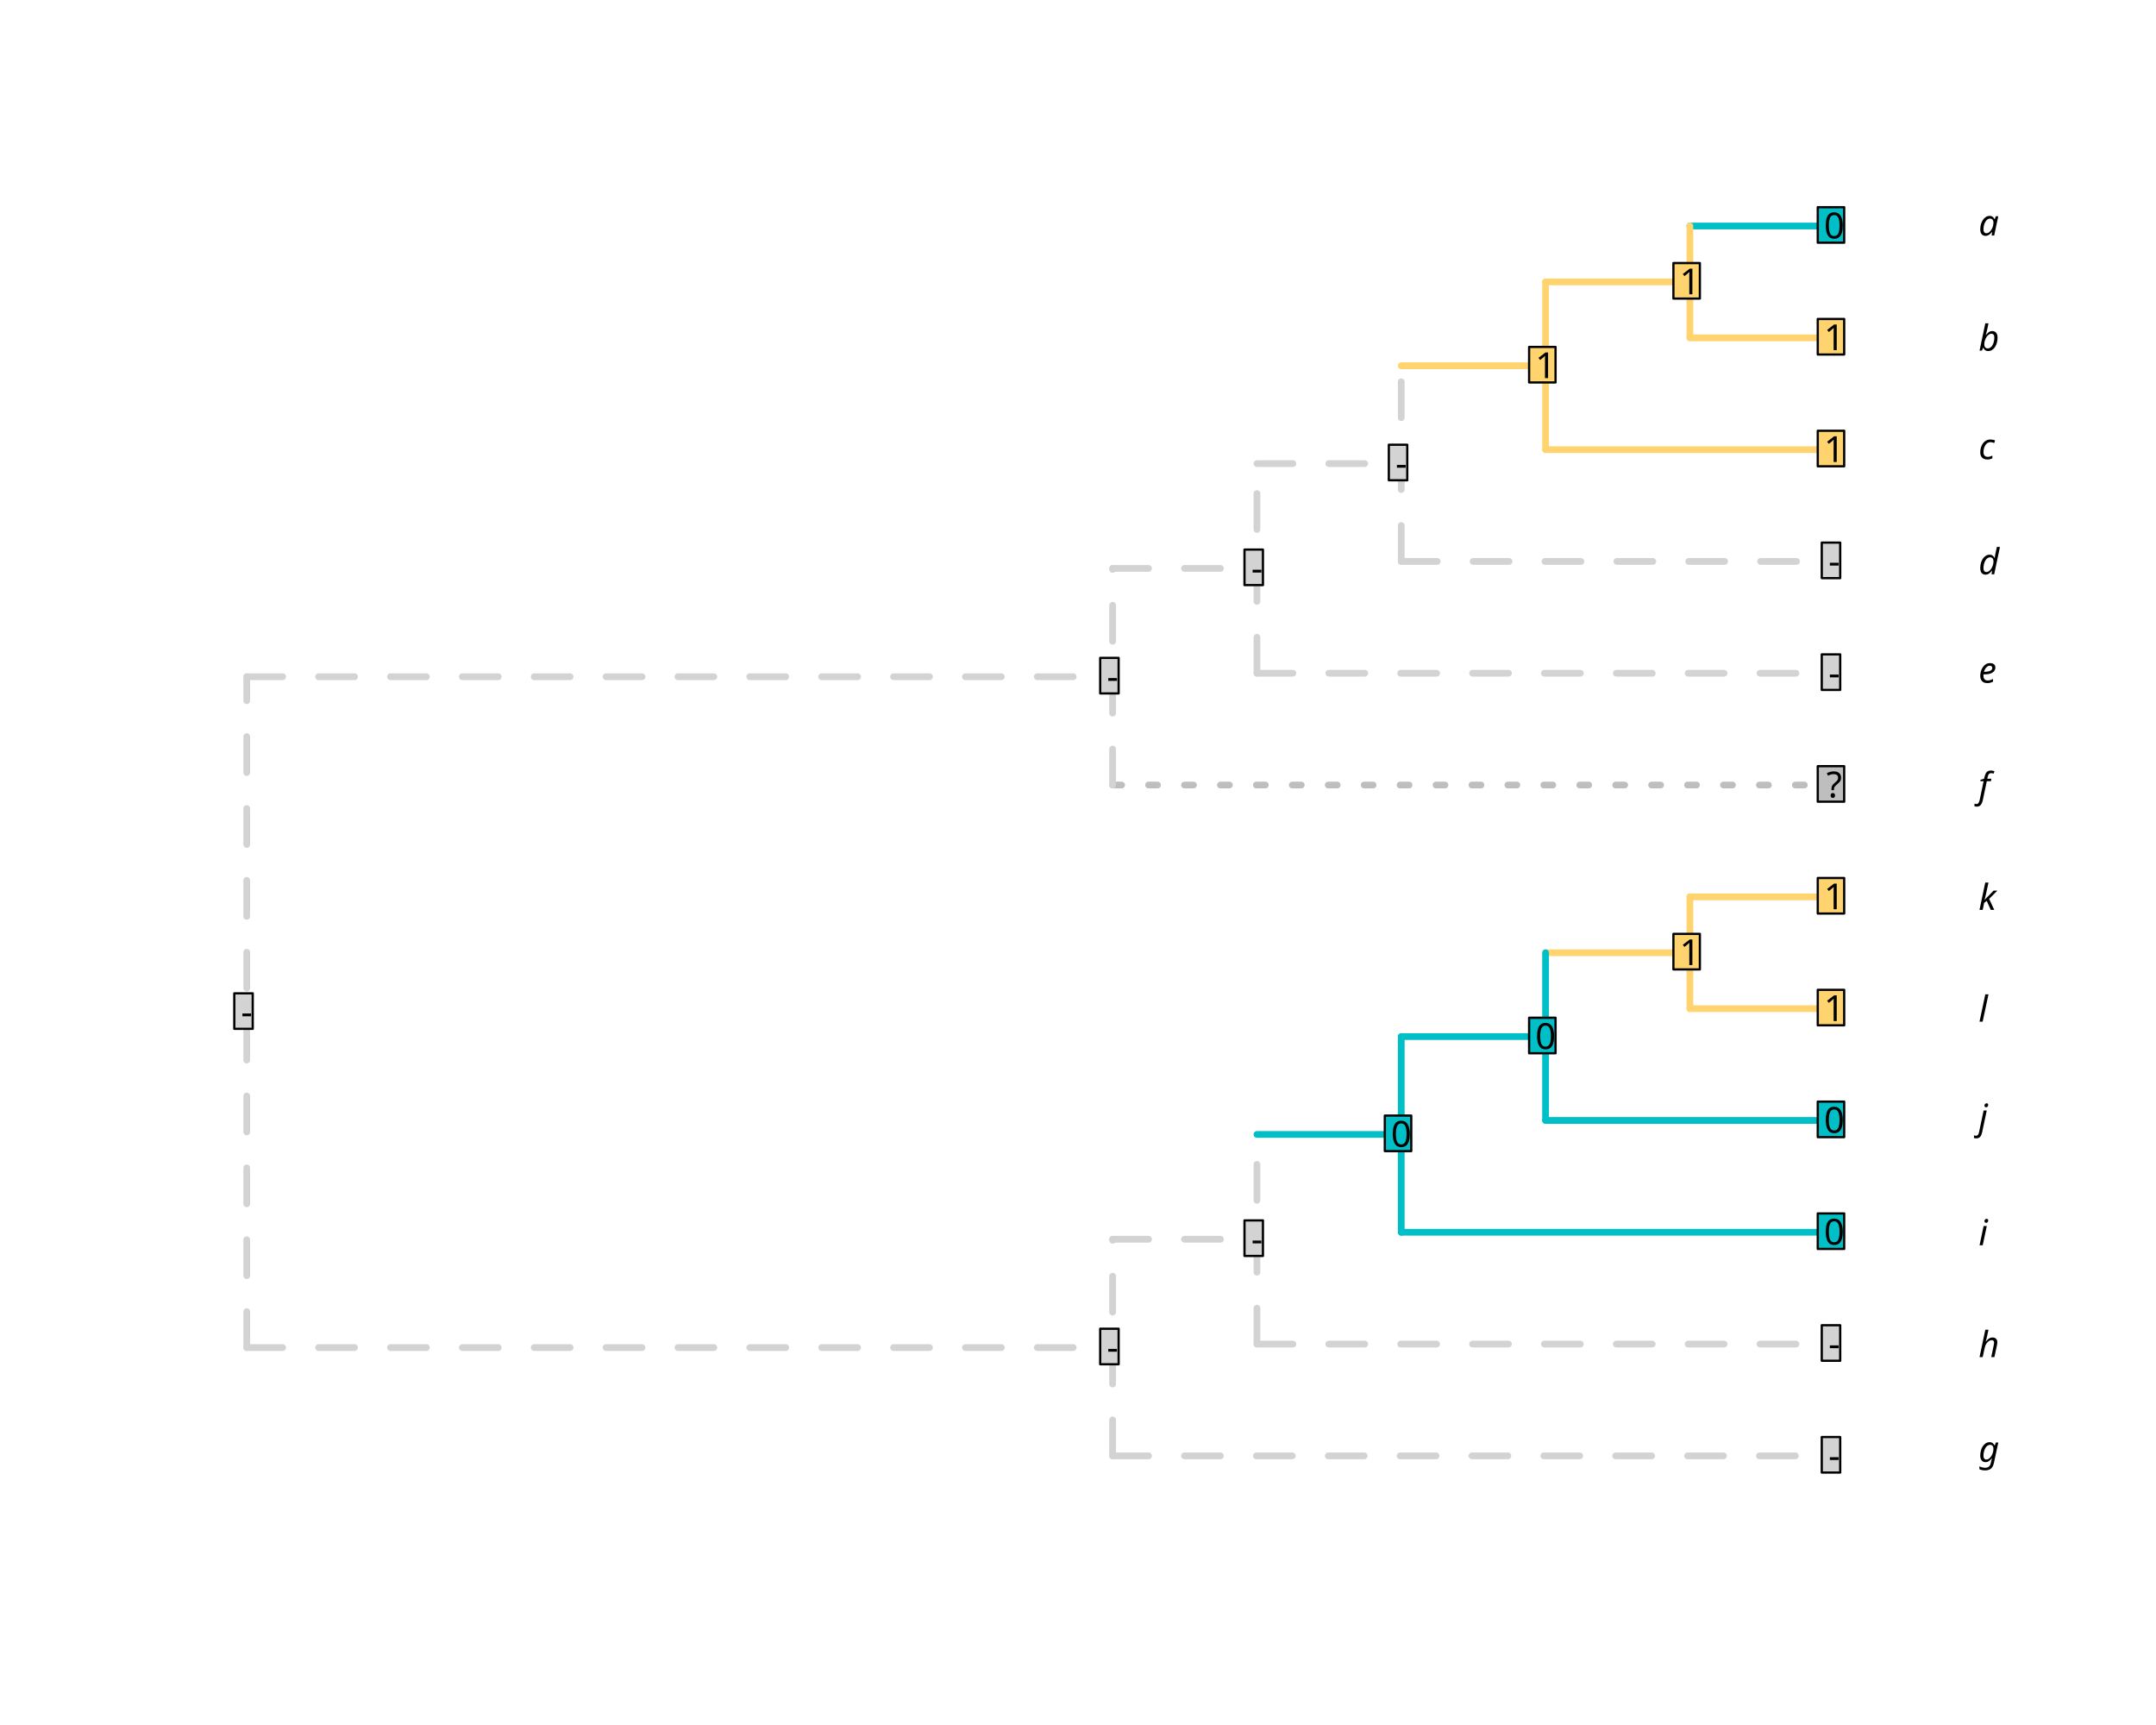
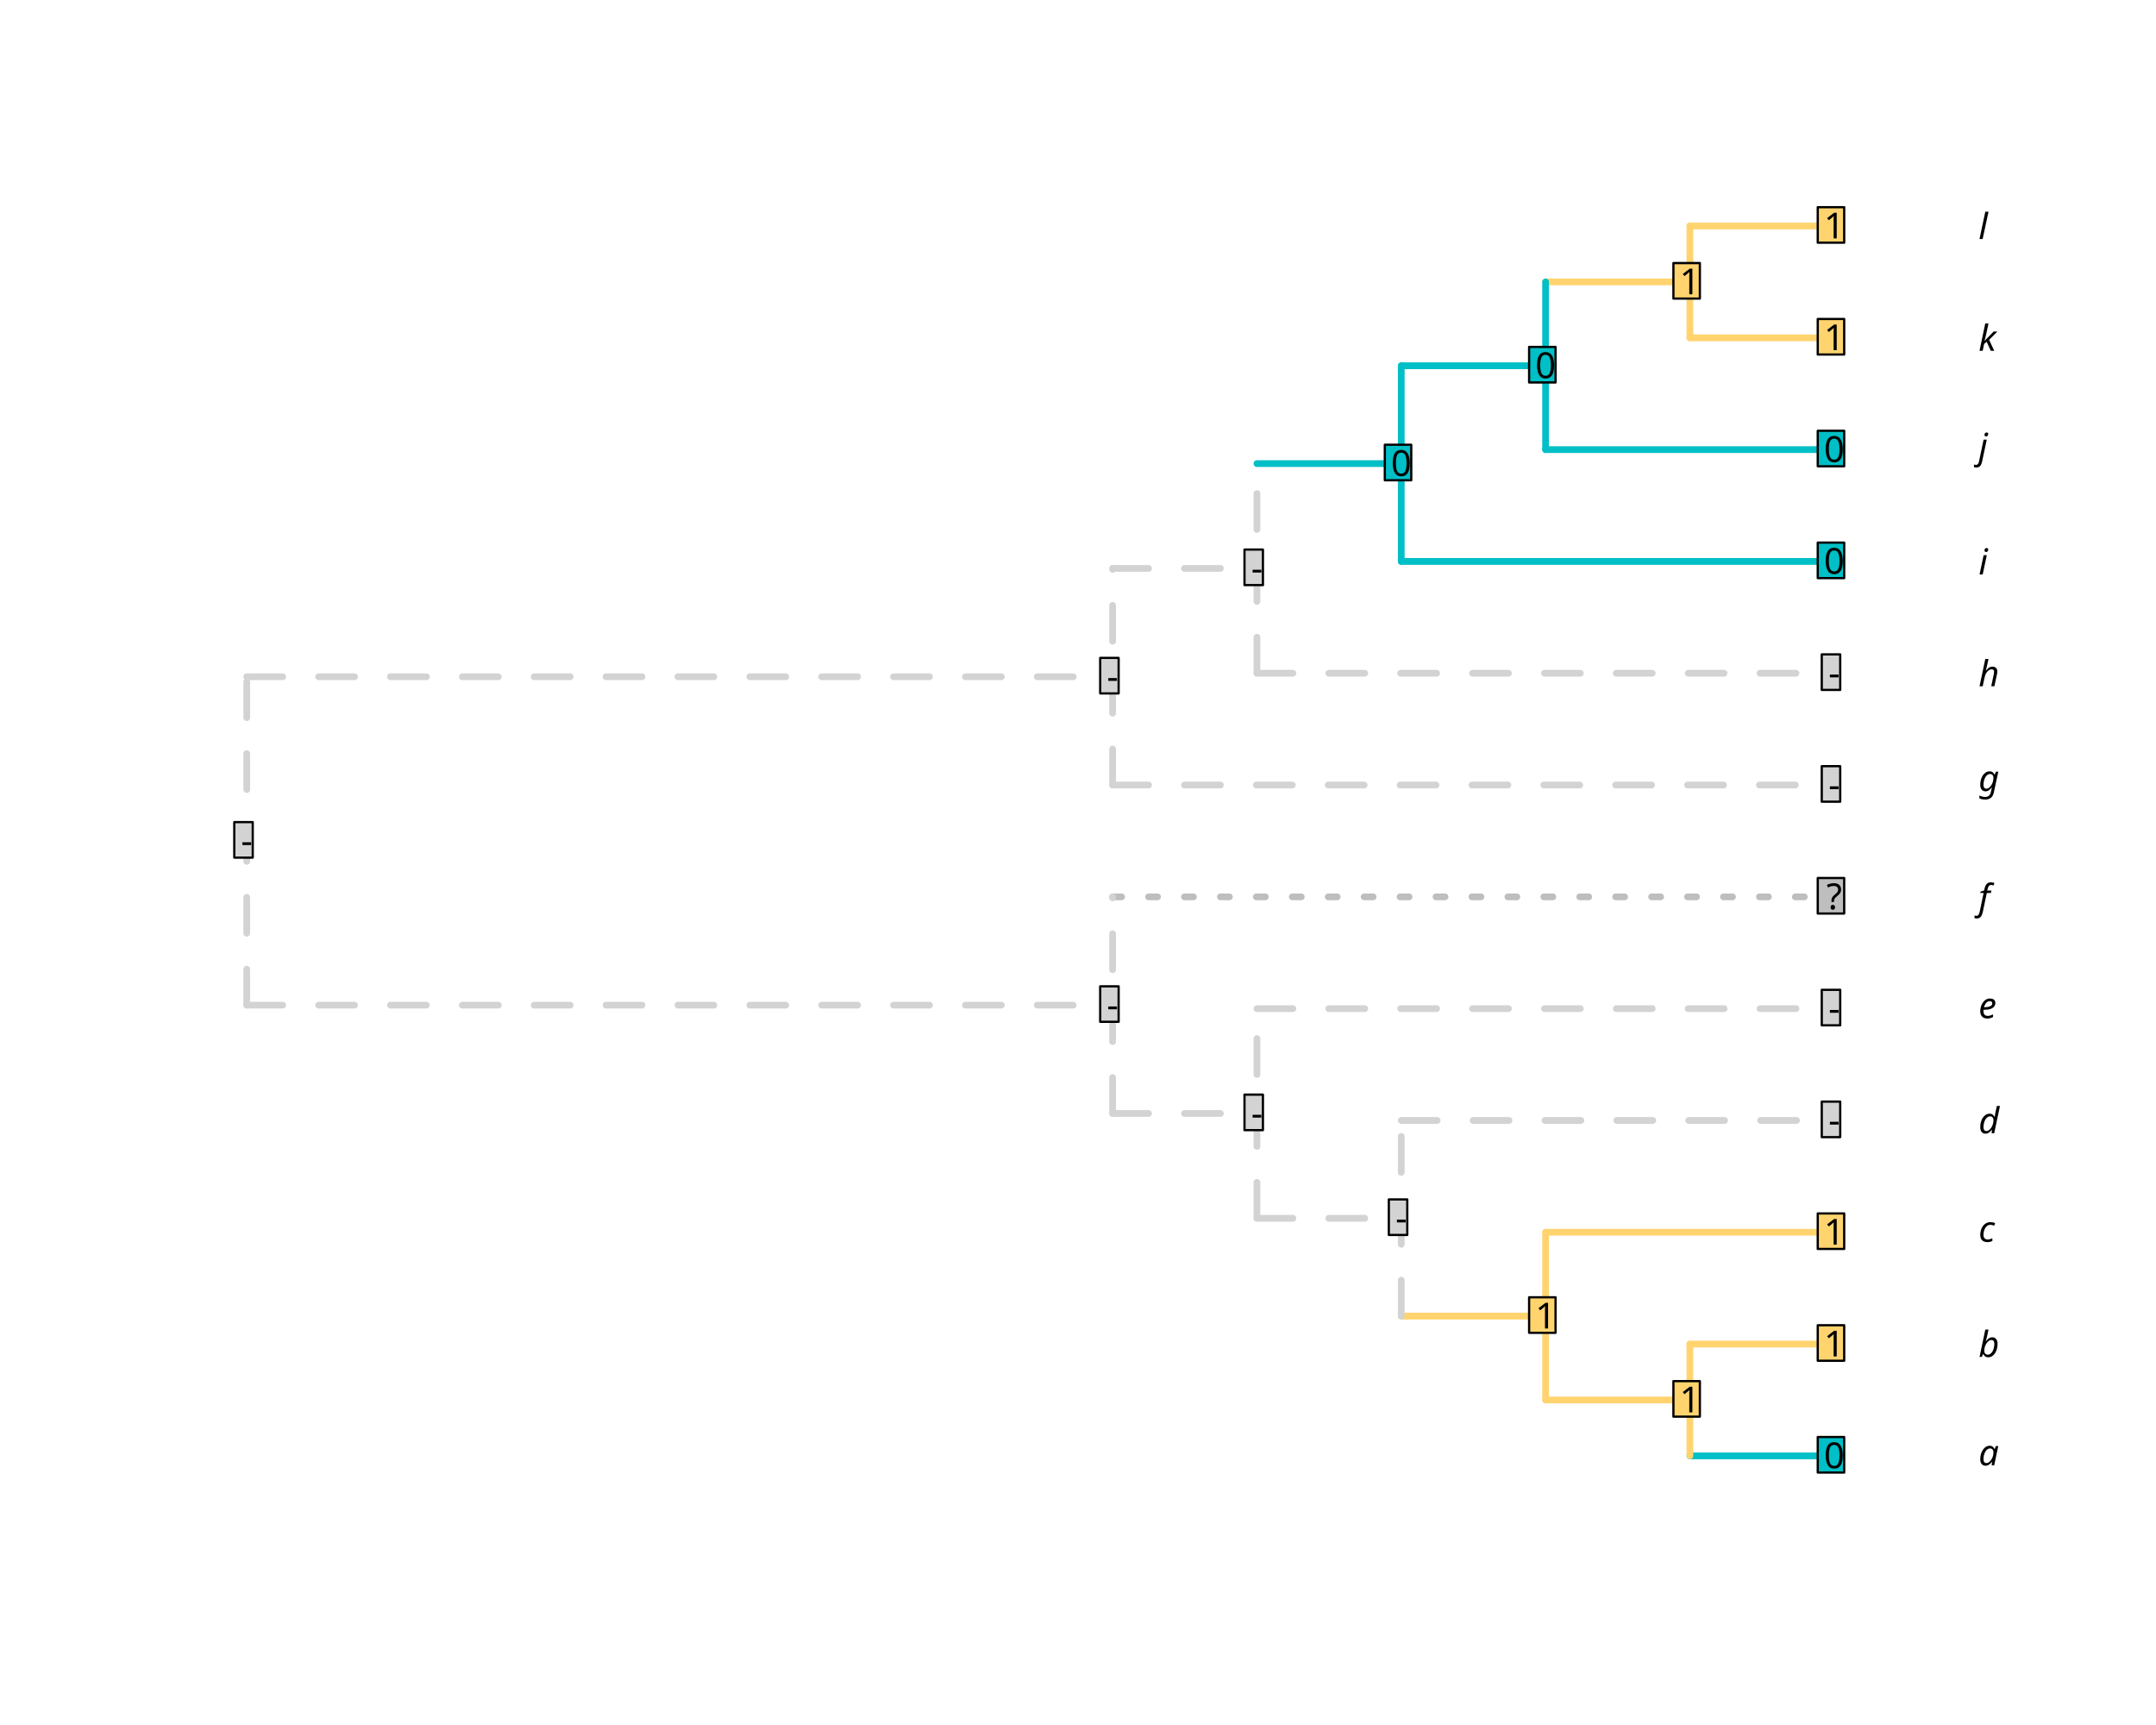
<svg xmlns="http://www.w3.org/2000/svg" class="svglite" data-engine-version="2.0" width="720.00pt" height="576.00pt" viewBox="0 0 720.00 576.00">
  <defs>
    <style type="text/css">
    .svglite line, .svglite polyline, .svglite polygon, .svglite path, .svglite rect, .svglite circle {
      fill: none;
      stroke: #000000;
      stroke-linecap: round;
      stroke-linejoin: round;
      stroke-miterlimit: 10.00;
    }
  </style>
  </defs>
  <rect width="100%" height="100%" style="stroke: none; fill: #FFFFFF;" />
  <defs>
    <clipPath id="cpMC4wMHw3MjAuMDB8MC4wMHw1NzYuMDA=">
      <rect x="0.00" y="0.00" width="720.00" height="576.00" />
    </clipPath>
  </defs>
  <g clip-path="url(#cpMC4wMHw3MjAuMDB8MC4wMHw1NzYuMDA=)">
</g>
  <defs>
    <clipPath id="cpNTkuMDR8Njg5Ljc2fDU5LjA0fDUwMi41Ng==">
      <rect x="59.04" y="59.04" width="630.72" height="443.52" />
    </clipPath>
  </defs>
  <g clip-path="url(#cpNTkuMDR8Njg5Ljc2fDU5LjA0fDUwMi41Ng==)">
-     <line x1="82.40" y1="449.97" x2="371.56" y2="449.97" style="stroke-width: 2.25; stroke: #D3D3D3; stroke-dasharray: 12.00,12.00;" />
-     <line x1="371.56" y1="486.13" x2="612.54" y2="486.13" style="stroke-width: 2.25; stroke: #D3D3D3; stroke-dasharray: 12.00,12.00;" />
-     <line x1="371.56" y1="413.80" x2="419.76" y2="413.80" style="stroke-width: 2.25; stroke: #D3D3D3; stroke-dasharray: 12.00,12.00;" />
-     <line x1="419.76" y1="448.80" x2="612.54" y2="448.80" style="stroke-width: 2.25; stroke: #D3D3D3; stroke-dasharray: 12.00,12.00;" />
-     <line x1="419.76" y1="378.80" x2="467.95" y2="378.80" style="stroke-width: 2.25; stroke: #00BFC6;" />
-     <line x1="467.95" y1="411.47" x2="612.54" y2="411.47" style="stroke-width: 2.25; stroke: #00BFC6;" />
-     <line x1="467.95" y1="346.13" x2="516.15" y2="346.13" style="stroke-width: 2.25; stroke: #00BFC6;" />
-     <line x1="516.15" y1="374.13" x2="612.54" y2="374.13" style="stroke-width: 2.25; stroke: #00BFC6;" />
-     <line x1="516.15" y1="318.13" x2="564.34" y2="318.13" style="stroke-width: 2.25; stroke: #FFD46F;" />
-     <line x1="564.34" y1="336.80" x2="612.54" y2="336.80" style="stroke-width: 2.25; stroke: #FFD46F;" />
-     <line x1="564.34" y1="299.47" x2="612.54" y2="299.47" style="stroke-width: 2.25; stroke: #FFD46F;" />
+     <line x1="82.40" y1="335.63" x2="371.56" y2="335.63" style="stroke-width: 2.25; stroke: #D3D3D3; stroke-dasharray: 12.00,12.00;" />
+     <line x1="371.56" y1="371.80" x2="419.76" y2="371.80" style="stroke-width: 2.25; stroke: #D3D3D3; stroke-dasharray: 12.00,12.00;" />
+     <line x1="419.76" y1="406.80" x2="467.95" y2="406.80" style="stroke-width: 2.25; stroke: #D3D3D3; stroke-dasharray: 12.00,12.00;" />
+     <line x1="467.95" y1="439.47" x2="516.15" y2="439.47" style="stroke-width: 2.25; stroke: #FFD46F;" />
+     <line x1="516.15" y1="467.47" x2="564.34" y2="467.47" style="stroke-width: 2.25; stroke: #FFD46F;" />
+     <line x1="564.34" y1="486.13" x2="612.54" y2="486.13" style="stroke-width: 2.25; stroke: #00BFC6;" />
+     <line x1="564.34" y1="448.80" x2="612.54" y2="448.80" style="stroke-width: 2.25; stroke: #FFD46F;" />
+     <line x1="516.15" y1="411.47" x2="612.54" y2="411.47" style="stroke-width: 2.25; stroke: #FFD46F;" />
+     <line x1="467.95" y1="374.13" x2="612.54" y2="374.13" style="stroke-width: 2.25; stroke: #D3D3D3; stroke-dasharray: 12.00,12.00;" />
+     <line x1="419.76" y1="336.80" x2="612.54" y2="336.80" style="stroke-width: 2.25; stroke: #D3D3D3; stroke-dasharray: 12.00,12.00;" />
+     <line x1="371.56" y1="299.47" x2="612.54" y2="299.47" style="stroke-width: 2.25; stroke: #BEBEBE; stroke-dasharray: 3.00,9.00;" />
    <line x1="82.40" y1="225.97" x2="371.56" y2="225.97" style="stroke-width: 2.25; stroke: #D3D3D3; stroke-dasharray: 12.00,12.00;" />
-     <line x1="371.56" y1="262.13" x2="612.54" y2="262.13" style="stroke-width: 2.25; stroke: #BEBEBE; stroke-dasharray: 3.00,9.00;" />
+     <line x1="371.56" y1="262.13" x2="612.54" y2="262.13" style="stroke-width: 2.25; stroke: #D3D3D3; stroke-dasharray: 12.00,12.00;" />
    <line x1="371.56" y1="189.80" x2="419.76" y2="189.80" style="stroke-width: 2.25; stroke: #D3D3D3; stroke-dasharray: 12.00,12.00;" />
    <line x1="419.76" y1="224.80" x2="612.54" y2="224.80" style="stroke-width: 2.25; stroke: #D3D3D3; stroke-dasharray: 12.00,12.00;" />
-     <line x1="419.76" y1="154.80" x2="467.95" y2="154.80" style="stroke-width: 2.25; stroke: #D3D3D3; stroke-dasharray: 12.00,12.00;" />
-     <line x1="467.95" y1="187.47" x2="612.54" y2="187.47" style="stroke-width: 2.25; stroke: #D3D3D3; stroke-dasharray: 12.00,12.00;" />
-     <line x1="467.95" y1="122.13" x2="516.15" y2="122.13" style="stroke-width: 2.25; stroke: #FFD46F;" />
-     <line x1="516.15" y1="150.13" x2="612.54" y2="150.13" style="stroke-width: 2.25; stroke: #FFD46F;" />
+     <line x1="419.76" y1="154.80" x2="467.95" y2="154.80" style="stroke-width: 2.25; stroke: #00BFC6;" />
+     <line x1="467.95" y1="187.47" x2="612.54" y2="187.47" style="stroke-width: 2.25; stroke: #00BFC6;" />
+     <line x1="467.95" y1="122.13" x2="516.15" y2="122.13" style="stroke-width: 2.25; stroke: #00BFC6;" />
+     <line x1="516.15" y1="150.13" x2="612.54" y2="150.13" style="stroke-width: 2.25; stroke: #00BFC6;" />
    <line x1="516.15" y1="94.13" x2="564.34" y2="94.13" style="stroke-width: 2.25; stroke: #FFD46F;" />
    <line x1="564.34" y1="112.80" x2="612.54" y2="112.80" style="stroke-width: 2.25; stroke: #FFD46F;" />
-     <line x1="564.34" y1="75.47" x2="612.54" y2="75.47" style="stroke-width: 2.25; stroke: #00BFC6;" />
-     <line x1="82.40" y1="449.97" x2="82.40" y2="225.97" style="stroke-width: 2.25; stroke: #D3D3D3; stroke-dasharray: 12.00,12.00;" />
+     <line x1="564.34" y1="75.47" x2="612.54" y2="75.47" style="stroke-width: 2.25; stroke: #FFD46F;" />
+     <line x1="82.40" y1="335.63" x2="82.40" y2="225.97" style="stroke-width: 2.25; stroke: #D3D3D3; stroke-dasharray: 12.00,12.00;" />
+     <line x1="371.56" y1="371.80" x2="371.56" y2="299.47" style="stroke-width: 2.25; stroke: #D3D3D3; stroke-dasharray: 12.00,12.00;" />
+     <line x1="419.76" y1="406.80" x2="419.76" y2="336.80" style="stroke-width: 2.25; stroke: #D3D3D3; stroke-dasharray: 12.00,12.00;" />
+     <line x1="467.95" y1="439.47" x2="467.95" y2="374.13" style="stroke-width: 2.25; stroke: #D3D3D3; stroke-dasharray: 12.00,12.00;" />
+     <line x1="516.15" y1="467.47" x2="516.15" y2="411.47" style="stroke-width: 2.25; stroke: #FFD46F;" />
+     <line x1="564.34" y1="486.13" x2="564.34" y2="448.80" style="stroke-width: 2.25; stroke: #FFD46F;" />
    <line x1="371.56" y1="262.13" x2="371.56" y2="189.80" style="stroke-width: 2.25; stroke: #D3D3D3; stroke-dasharray: 12.00,12.00;" />
    <line x1="419.76" y1="224.80" x2="419.76" y2="154.80" style="stroke-width: 2.25; stroke: #D3D3D3; stroke-dasharray: 12.00,12.00;" />
-     <line x1="467.95" y1="187.47" x2="467.95" y2="122.13" style="stroke-width: 2.25; stroke: #D3D3D3; stroke-dasharray: 12.00,12.00;" />
-     <line x1="516.15" y1="150.13" x2="516.15" y2="94.13" style="stroke-width: 2.25; stroke: #FFD46F;" />
+     <line x1="467.95" y1="187.47" x2="467.95" y2="122.13" style="stroke-width: 2.25; stroke: #00BFC6;" />
+     <line x1="516.15" y1="150.13" x2="516.15" y2="94.13" style="stroke-width: 2.25; stroke: #00BFC6;" />
    <line x1="564.34" y1="112.80" x2="564.34" y2="75.47" style="stroke-width: 2.25; stroke: #FFD46F;" />
-     <line x1="371.56" y1="486.13" x2="371.56" y2="413.80" style="stroke-width: 2.25; stroke: #D3D3D3; stroke-dasharray: 12.00,12.00;" />
-     <line x1="419.76" y1="448.80" x2="419.76" y2="378.80" style="stroke-width: 2.25; stroke: #D3D3D3; stroke-dasharray: 12.00,12.00;" />
-     <line x1="467.95" y1="411.47" x2="467.95" y2="346.13" style="stroke-width: 2.25; stroke: #00BFC6;" />
-     <line x1="516.15" y1="374.13" x2="516.15" y2="318.13" style="stroke-width: 2.25; stroke: #00BFC6;" />
-     <line x1="564.34" y1="336.80" x2="564.34" y2="299.47" style="stroke-width: 2.25; stroke: #FFD46F;" />
-     <text x="660.73" y="78.64" style="font-size: 12.00px; font-style: italic; font-family: sans;" textLength="6.67px" lengthAdjust="spacingAndGlyphs">a</text>
-     <text x="660.73" y="117.09" style="font-size: 12.00px; font-style: italic; font-family: sans;" textLength="6.67px" lengthAdjust="spacingAndGlyphs">b</text>
-     <text x="660.73" y="153.30" style="font-size: 12.00px; font-style: italic; font-family: sans;" textLength="6.00px" lengthAdjust="spacingAndGlyphs">c</text>
-     <text x="660.73" y="191.76" style="font-size: 12.00px; font-style: italic; font-family: sans;" textLength="6.67px" lengthAdjust="spacingAndGlyphs">d</text>
-     <text x="660.73" y="227.97" style="font-size: 12.00px; font-style: italic; font-family: sans;" textLength="6.67px" lengthAdjust="spacingAndGlyphs">e</text>
-     <text x="660.73" y="266.47" style="font-size: 12.00px; font-style: italic; font-family: sans;" textLength="3.33px" lengthAdjust="spacingAndGlyphs">f</text>
-     <text x="660.73" y="488.11" style="font-size: 12.00px; font-style: italic; font-family: sans;" textLength="6.67px" lengthAdjust="spacingAndGlyphs">g</text>
-     <text x="660.73" y="453.15" style="font-size: 12.00px; font-style: italic; font-family: sans;" textLength="6.67px" lengthAdjust="spacingAndGlyphs">h</text>
-     <text x="660.73" y="415.82" style="font-size: 12.00px; font-style: italic; font-family: sans;" textLength="2.66px" lengthAdjust="spacingAndGlyphs">i</text>
-     <text x="660.73" y="377.24" style="font-size: 12.00px; font-style: italic; font-family: sans;" textLength="2.66px" lengthAdjust="spacingAndGlyphs">j</text>
-     <text x="660.73" y="303.82" style="font-size: 12.00px; font-style: italic; font-family: sans;" textLength="6.00px" lengthAdjust="spacingAndGlyphs">k</text>
-     <text x="660.73" y="341.15" style="font-size: 12.00px; font-style: italic; font-family: sans;" textLength="2.66px" lengthAdjust="spacingAndGlyphs">l</text>
-     <rect x="607.04" y="69.18" width="8.83" height="11.86" style="stroke-width: 0.75; fill: #00BFC6;" />
+     <text x="660.73" y="489.30" style="font-size: 12.00px; font-style: italic; font-family: sans;" textLength="6.67px" lengthAdjust="spacingAndGlyphs">a</text>
+     <text x="660.73" y="453.09" style="font-size: 12.00px; font-style: italic; font-family: sans;" textLength="6.67px" lengthAdjust="spacingAndGlyphs">b</text>
+     <text x="660.73" y="414.64" style="font-size: 12.00px; font-style: italic; font-family: sans;" textLength="6.00px" lengthAdjust="spacingAndGlyphs">c</text>
+     <text x="660.73" y="378.42" style="font-size: 12.00px; font-style: italic; font-family: sans;" textLength="6.67px" lengthAdjust="spacingAndGlyphs">d</text>
+     <text x="660.73" y="339.97" style="font-size: 12.00px; font-style: italic; font-family: sans;" textLength="6.67px" lengthAdjust="spacingAndGlyphs">e</text>
+     <text x="660.73" y="303.81" style="font-size: 12.00px; font-style: italic; font-family: sans;" textLength="3.33px" lengthAdjust="spacingAndGlyphs">f</text>
+     <text x="660.73" y="264.11" style="font-size: 12.00px; font-style: italic; font-family: sans;" textLength="6.67px" lengthAdjust="spacingAndGlyphs">g</text>
+     <text x="660.73" y="229.15" style="font-size: 12.00px; font-style: italic; font-family: sans;" textLength="6.67px" lengthAdjust="spacingAndGlyphs">h</text>
+     <text x="660.73" y="191.82" style="font-size: 12.00px; font-style: italic; font-family: sans;" textLength="2.66px" lengthAdjust="spacingAndGlyphs">i</text>
+     <text x="660.73" y="153.24" style="font-size: 12.00px; font-style: italic; font-family: sans;" textLength="2.66px" lengthAdjust="spacingAndGlyphs">j</text>
+     <text x="660.73" y="117.15" style="font-size: 12.00px; font-style: italic; font-family: sans;" textLength="6.00px" lengthAdjust="spacingAndGlyphs">k</text>
+     <text x="660.73" y="79.82" style="font-size: 12.00px; font-style: italic; font-family: sans;" textLength="2.66px" lengthAdjust="spacingAndGlyphs">l</text>
+     <rect x="607.04" y="479.84" width="8.83" height="11.86" style="stroke-width: 0.75; fill: #00BFC6;" />
+     <rect x="607.04" y="442.51" width="8.83" height="11.86" style="stroke-width: 0.75; fill: #FFD46F;" />
+     <rect x="607.04" y="405.18" width="8.83" height="11.86" style="stroke-width: 0.75; fill: #FFD46F;" />
+     <rect x="608.38" y="367.84" width="6.16" height="11.86" style="stroke-width: 0.75; fill: #D3D3D3;" />
+     <rect x="608.38" y="330.51" width="6.16" height="11.86" style="stroke-width: 0.75; fill: #D3D3D3;" />
+     <rect x="607.04" y="293.18" width="8.83" height="11.86" style="stroke-width: 0.75; fill: #BEBEBE;" />
+     <rect x="608.38" y="255.84" width="6.16" height="11.86" style="stroke-width: 0.75; fill: #D3D3D3;" />
+     <rect x="608.38" y="218.51" width="6.16" height="11.86" style="stroke-width: 0.75; fill: #D3D3D3;" />
+     <rect x="607.04" y="181.18" width="8.83" height="11.86" style="stroke-width: 0.75; fill: #00BFC6;" />
+     <rect x="607.04" y="143.84" width="8.83" height="11.86" style="stroke-width: 0.75; fill: #00BFC6;" />
    <rect x="607.04" y="106.51" width="8.83" height="11.86" style="stroke-width: 0.75; fill: #FFD46F;" />
-     <rect x="607.04" y="143.84" width="8.83" height="11.86" style="stroke-width: 0.75; fill: #FFD46F;" />
-     <rect x="608.38" y="181.18" width="6.16" height="11.86" style="stroke-width: 0.75; fill: #D3D3D3;" />
-     <rect x="608.38" y="218.51" width="6.16" height="11.86" style="stroke-width: 0.75; fill: #D3D3D3;" />
-     <rect x="607.04" y="255.84" width="8.83" height="11.86" style="stroke-width: 0.75; fill: #BEBEBE;" />
-     <rect x="608.38" y="479.84" width="6.16" height="11.86" style="stroke-width: 0.75; fill: #D3D3D3;" />
-     <rect x="608.38" y="442.51" width="6.16" height="11.86" style="stroke-width: 0.75; fill: #D3D3D3;" />
-     <rect x="607.04" y="405.18" width="8.83" height="11.86" style="stroke-width: 0.75; fill: #00BFC6;" />
-     <rect x="607.04" y="367.84" width="8.83" height="11.86" style="stroke-width: 0.75; fill: #00BFC6;" />
-     <rect x="607.04" y="293.18" width="8.83" height="11.86" style="stroke-width: 0.75; fill: #FFD46F;" />
-     <rect x="607.04" y="330.51" width="8.83" height="11.86" style="stroke-width: 0.75; fill: #FFD46F;" />
-     <rect x="78.24" y="331.68" width="6.16" height="11.86" style="stroke-width: 0.75; fill: #D3D3D3;" />
+     <rect x="607.04" y="69.18" width="8.83" height="11.86" style="stroke-width: 0.75; fill: #FFD46F;" />
+     <rect x="78.24" y="274.51" width="6.16" height="11.86" style="stroke-width: 0.75; fill: #D3D3D3;" />
+     <rect x="367.41" y="329.34" width="6.16" height="11.86" style="stroke-width: 0.75; fill: #D3D3D3;" />
+     <rect x="415.60" y="365.51" width="6.16" height="11.86" style="stroke-width: 0.75; fill: #D3D3D3;" />
+     <rect x="463.80" y="400.51" width="6.16" height="11.86" style="stroke-width: 0.75; fill: #D3D3D3;" />
+     <rect x="510.65" y="433.18" width="8.83" height="11.86" style="stroke-width: 0.75; fill: #FFD46F;" />
+     <rect x="558.84" y="461.18" width="8.83" height="11.86" style="stroke-width: 0.75; fill: #FFD46F;" />
    <rect x="367.41" y="219.68" width="6.16" height="11.86" style="stroke-width: 0.75; fill: #D3D3D3;" />
    <rect x="415.60" y="183.51" width="6.16" height="11.86" style="stroke-width: 0.75; fill: #D3D3D3;" />
-     <rect x="463.80" y="148.51" width="6.16" height="11.86" style="stroke-width: 0.75; fill: #D3D3D3;" />
-     <rect x="510.65" y="115.84" width="8.83" height="11.86" style="stroke-width: 0.75; fill: #FFD46F;" />
+     <rect x="462.46" y="148.51" width="8.83" height="11.86" style="stroke-width: 0.75; fill: #00BFC6;" />
+     <rect x="510.65" y="115.84" width="8.83" height="11.86" style="stroke-width: 0.75; fill: #00BFC6;" />
    <rect x="558.84" y="87.84" width="8.83" height="11.86" style="stroke-width: 0.75; fill: #FFD46F;" />
-     <rect x="367.41" y="443.68" width="6.16" height="11.86" style="stroke-width: 0.75; fill: #D3D3D3;" />
-     <rect x="415.60" y="407.51" width="6.16" height="11.86" style="stroke-width: 0.75; fill: #D3D3D3;" />
-     <rect x="462.46" y="372.51" width="8.83" height="11.86" style="stroke-width: 0.75; fill: #00BFC6;" />
-     <rect x="510.65" y="339.84" width="8.83" height="11.86" style="stroke-width: 0.75; fill: #00BFC6;" />
-     <rect x="558.84" y="311.84" width="8.83" height="11.86" style="stroke-width: 0.75; fill: #FFD46F;" />
-     <text x="612.54" y="79.60" text-anchor="middle" style="font-size: 12.00px; font-family: sans;" textLength="6.67px" lengthAdjust="spacingAndGlyphs">0</text>
+     <text x="612.54" y="490.26" text-anchor="middle" style="font-size: 12.00px; font-family: sans;" textLength="6.67px" lengthAdjust="spacingAndGlyphs">0</text>
+     <text x="612.54" y="452.93" text-anchor="middle" style="font-size: 12.00px; font-family: sans;" textLength="6.67px" lengthAdjust="spacingAndGlyphs">1</text>
+     <text x="612.54" y="415.60" text-anchor="middle" style="font-size: 12.00px; font-family: sans;" textLength="6.67px" lengthAdjust="spacingAndGlyphs">1</text>
+     <text x="612.54" y="378.26" text-anchor="middle" style="font-size: 12.00px; font-family: sans;" textLength="4.00px" lengthAdjust="spacingAndGlyphs">-</text>
+     <text x="612.54" y="340.93" text-anchor="middle" style="font-size: 12.00px; font-family: sans;" textLength="4.00px" lengthAdjust="spacingAndGlyphs">-</text>
+     <text x="612.54" y="303.60" text-anchor="middle" style="font-size: 12.00px; font-family: sans;" textLength="6.67px" lengthAdjust="spacingAndGlyphs">?</text>
+     <text x="612.54" y="266.26" text-anchor="middle" style="font-size: 12.00px; font-family: sans;" textLength="4.00px" lengthAdjust="spacingAndGlyphs">-</text>
+     <text x="612.54" y="228.93" text-anchor="middle" style="font-size: 12.00px; font-family: sans;" textLength="4.00px" lengthAdjust="spacingAndGlyphs">-</text>
+     <text x="612.54" y="191.60" text-anchor="middle" style="font-size: 12.00px; font-family: sans;" textLength="6.67px" lengthAdjust="spacingAndGlyphs">0</text>
+     <text x="612.54" y="154.26" text-anchor="middle" style="font-size: 12.00px; font-family: sans;" textLength="6.67px" lengthAdjust="spacingAndGlyphs">0</text>
    <text x="612.54" y="116.93" text-anchor="middle" style="font-size: 12.00px; font-family: sans;" textLength="6.67px" lengthAdjust="spacingAndGlyphs">1</text>
-     <text x="612.54" y="154.26" text-anchor="middle" style="font-size: 12.00px; font-family: sans;" textLength="6.67px" lengthAdjust="spacingAndGlyphs">1</text>
-     <text x="612.54" y="191.60" text-anchor="middle" style="font-size: 12.00px; font-family: sans;" textLength="4.00px" lengthAdjust="spacingAndGlyphs">-</text>
-     <text x="612.54" y="228.93" text-anchor="middle" style="font-size: 12.00px; font-family: sans;" textLength="4.00px" lengthAdjust="spacingAndGlyphs">-</text>
-     <text x="612.54" y="266.26" text-anchor="middle" style="font-size: 12.00px; font-family: sans;" textLength="6.67px" lengthAdjust="spacingAndGlyphs">?</text>
-     <text x="612.54" y="490.26" text-anchor="middle" style="font-size: 12.00px; font-family: sans;" textLength="4.00px" lengthAdjust="spacingAndGlyphs">-</text>
-     <text x="612.54" y="452.93" text-anchor="middle" style="font-size: 12.00px; font-family: sans;" textLength="4.00px" lengthAdjust="spacingAndGlyphs">-</text>
-     <text x="612.54" y="415.60" text-anchor="middle" style="font-size: 12.00px; font-family: sans;" textLength="6.67px" lengthAdjust="spacingAndGlyphs">0</text>
-     <text x="612.54" y="378.26" text-anchor="middle" style="font-size: 12.00px; font-family: sans;" textLength="6.67px" lengthAdjust="spacingAndGlyphs">0</text>
-     <text x="612.54" y="303.60" text-anchor="middle" style="font-size: 12.00px; font-family: sans;" textLength="6.67px" lengthAdjust="spacingAndGlyphs">1</text>
-     <text x="612.54" y="340.93" text-anchor="middle" style="font-size: 12.00px; font-family: sans;" textLength="6.67px" lengthAdjust="spacingAndGlyphs">1</text>
-     <text x="82.40" y="342.10" text-anchor="middle" style="font-size: 12.00px; font-family: sans;" textLength="4.00px" lengthAdjust="spacingAndGlyphs">-</text>
+     <text x="612.54" y="79.60" text-anchor="middle" style="font-size: 12.00px; font-family: sans;" textLength="6.67px" lengthAdjust="spacingAndGlyphs">1</text>
+     <text x="82.40" y="284.93" text-anchor="middle" style="font-size: 12.00px; font-family: sans;" textLength="4.00px" lengthAdjust="spacingAndGlyphs">-</text>
+     <text x="371.56" y="339.76" text-anchor="middle" style="font-size: 12.00px; font-family: sans;" textLength="4.00px" lengthAdjust="spacingAndGlyphs">-</text>
+     <text x="419.76" y="375.93" text-anchor="middle" style="font-size: 12.00px; font-family: sans;" textLength="4.00px" lengthAdjust="spacingAndGlyphs">-</text>
+     <text x="467.95" y="410.93" text-anchor="middle" style="font-size: 12.00px; font-family: sans;" textLength="4.00px" lengthAdjust="spacingAndGlyphs">-</text>
+     <text x="516.15" y="443.60" text-anchor="middle" style="font-size: 12.00px; font-family: sans;" textLength="6.67px" lengthAdjust="spacingAndGlyphs">1</text>
+     <text x="564.34" y="471.60" text-anchor="middle" style="font-size: 12.00px; font-family: sans;" textLength="6.67px" lengthAdjust="spacingAndGlyphs">1</text>
    <text x="371.56" y="230.10" text-anchor="middle" style="font-size: 12.00px; font-family: sans;" textLength="4.00px" lengthAdjust="spacingAndGlyphs">-</text>
    <text x="419.76" y="193.93" text-anchor="middle" style="font-size: 12.00px; font-family: sans;" textLength="4.00px" lengthAdjust="spacingAndGlyphs">-</text>
-     <text x="467.95" y="158.93" text-anchor="middle" style="font-size: 12.00px; font-family: sans;" textLength="4.00px" lengthAdjust="spacingAndGlyphs">-</text>
-     <text x="516.15" y="126.26" text-anchor="middle" style="font-size: 12.00px; font-family: sans;" textLength="6.67px" lengthAdjust="spacingAndGlyphs">1</text>
+     <text x="467.95" y="158.93" text-anchor="middle" style="font-size: 12.00px; font-family: sans;" textLength="6.67px" lengthAdjust="spacingAndGlyphs">0</text>
+     <text x="516.15" y="126.26" text-anchor="middle" style="font-size: 12.00px; font-family: sans;" textLength="6.67px" lengthAdjust="spacingAndGlyphs">0</text>
    <text x="564.34" y="98.26" text-anchor="middle" style="font-size: 12.00px; font-family: sans;" textLength="6.67px" lengthAdjust="spacingAndGlyphs">1</text>
-     <text x="371.56" y="454.10" text-anchor="middle" style="font-size: 12.00px; font-family: sans;" textLength="4.00px" lengthAdjust="spacingAndGlyphs">-</text>
-     <text x="419.76" y="417.93" text-anchor="middle" style="font-size: 12.00px; font-family: sans;" textLength="4.00px" lengthAdjust="spacingAndGlyphs">-</text>
-     <text x="467.95" y="382.93" text-anchor="middle" style="font-size: 12.00px; font-family: sans;" textLength="6.67px" lengthAdjust="spacingAndGlyphs">0</text>
-     <text x="516.15" y="350.26" text-anchor="middle" style="font-size: 12.00px; font-family: sans;" textLength="6.67px" lengthAdjust="spacingAndGlyphs">0</text>
-     <text x="564.34" y="322.26" text-anchor="middle" style="font-size: 12.00px; font-family: sans;" textLength="6.67px" lengthAdjust="spacingAndGlyphs">1</text>
  </g>
</svg>
